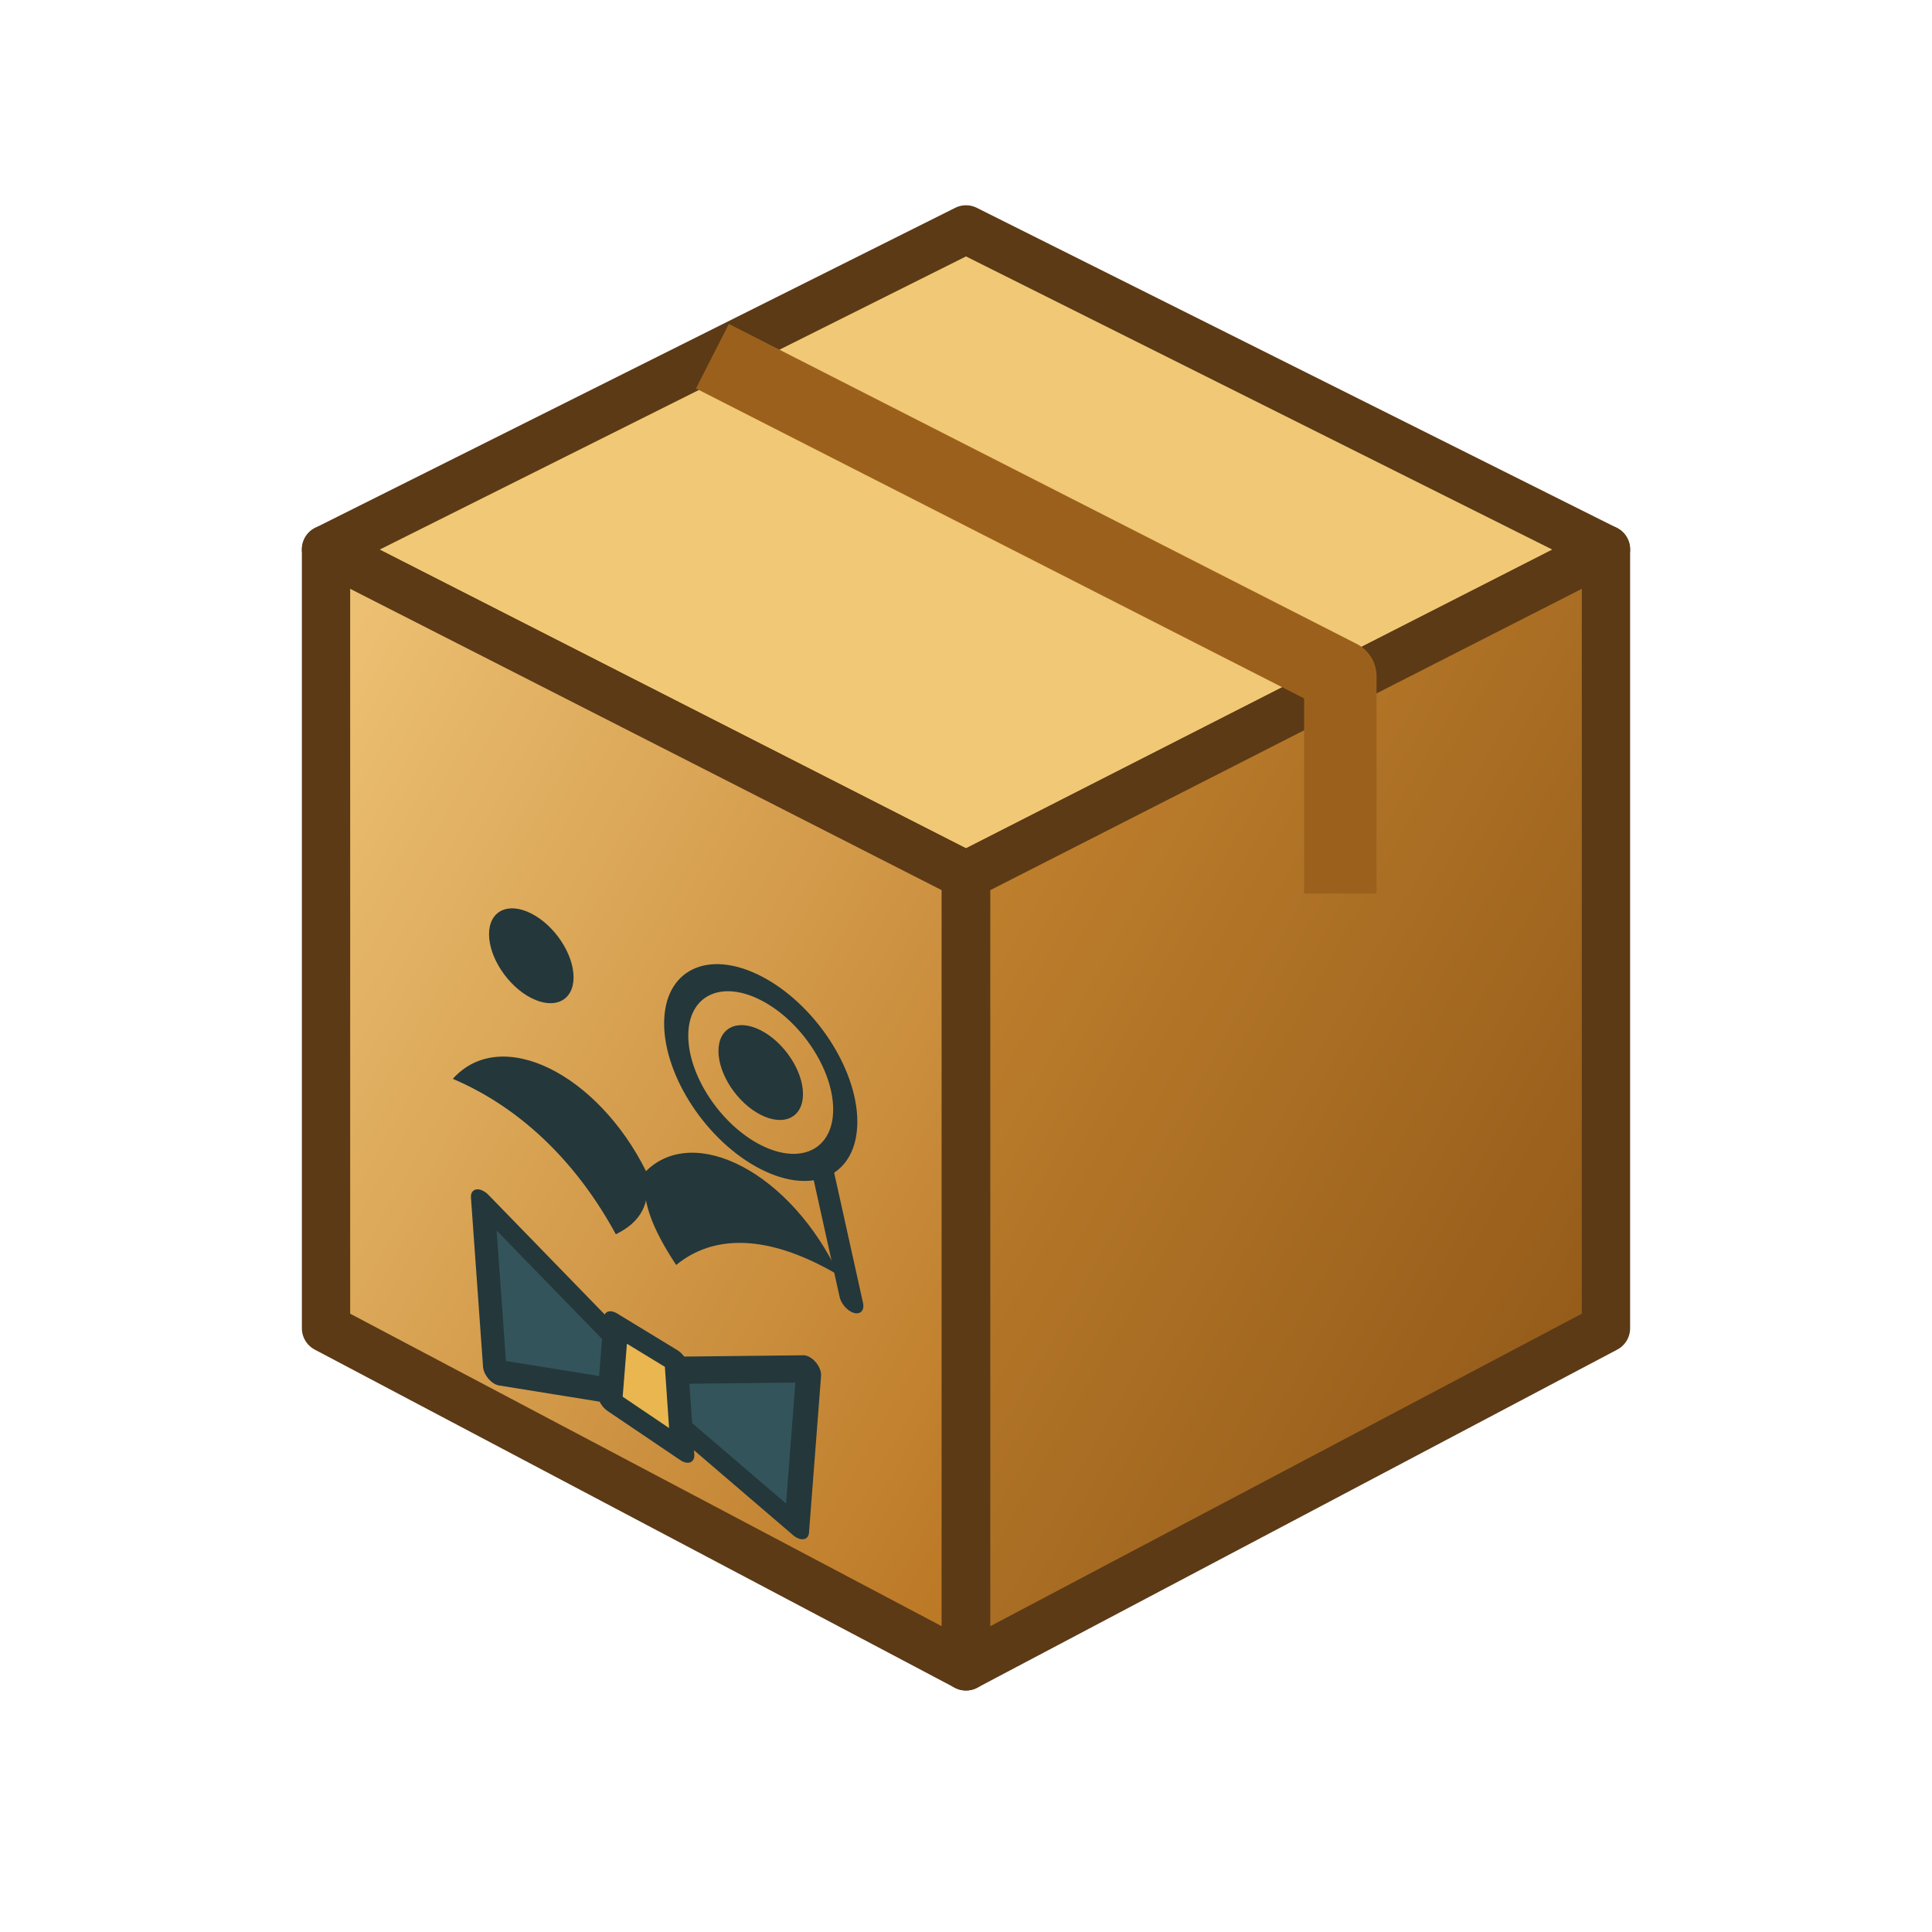
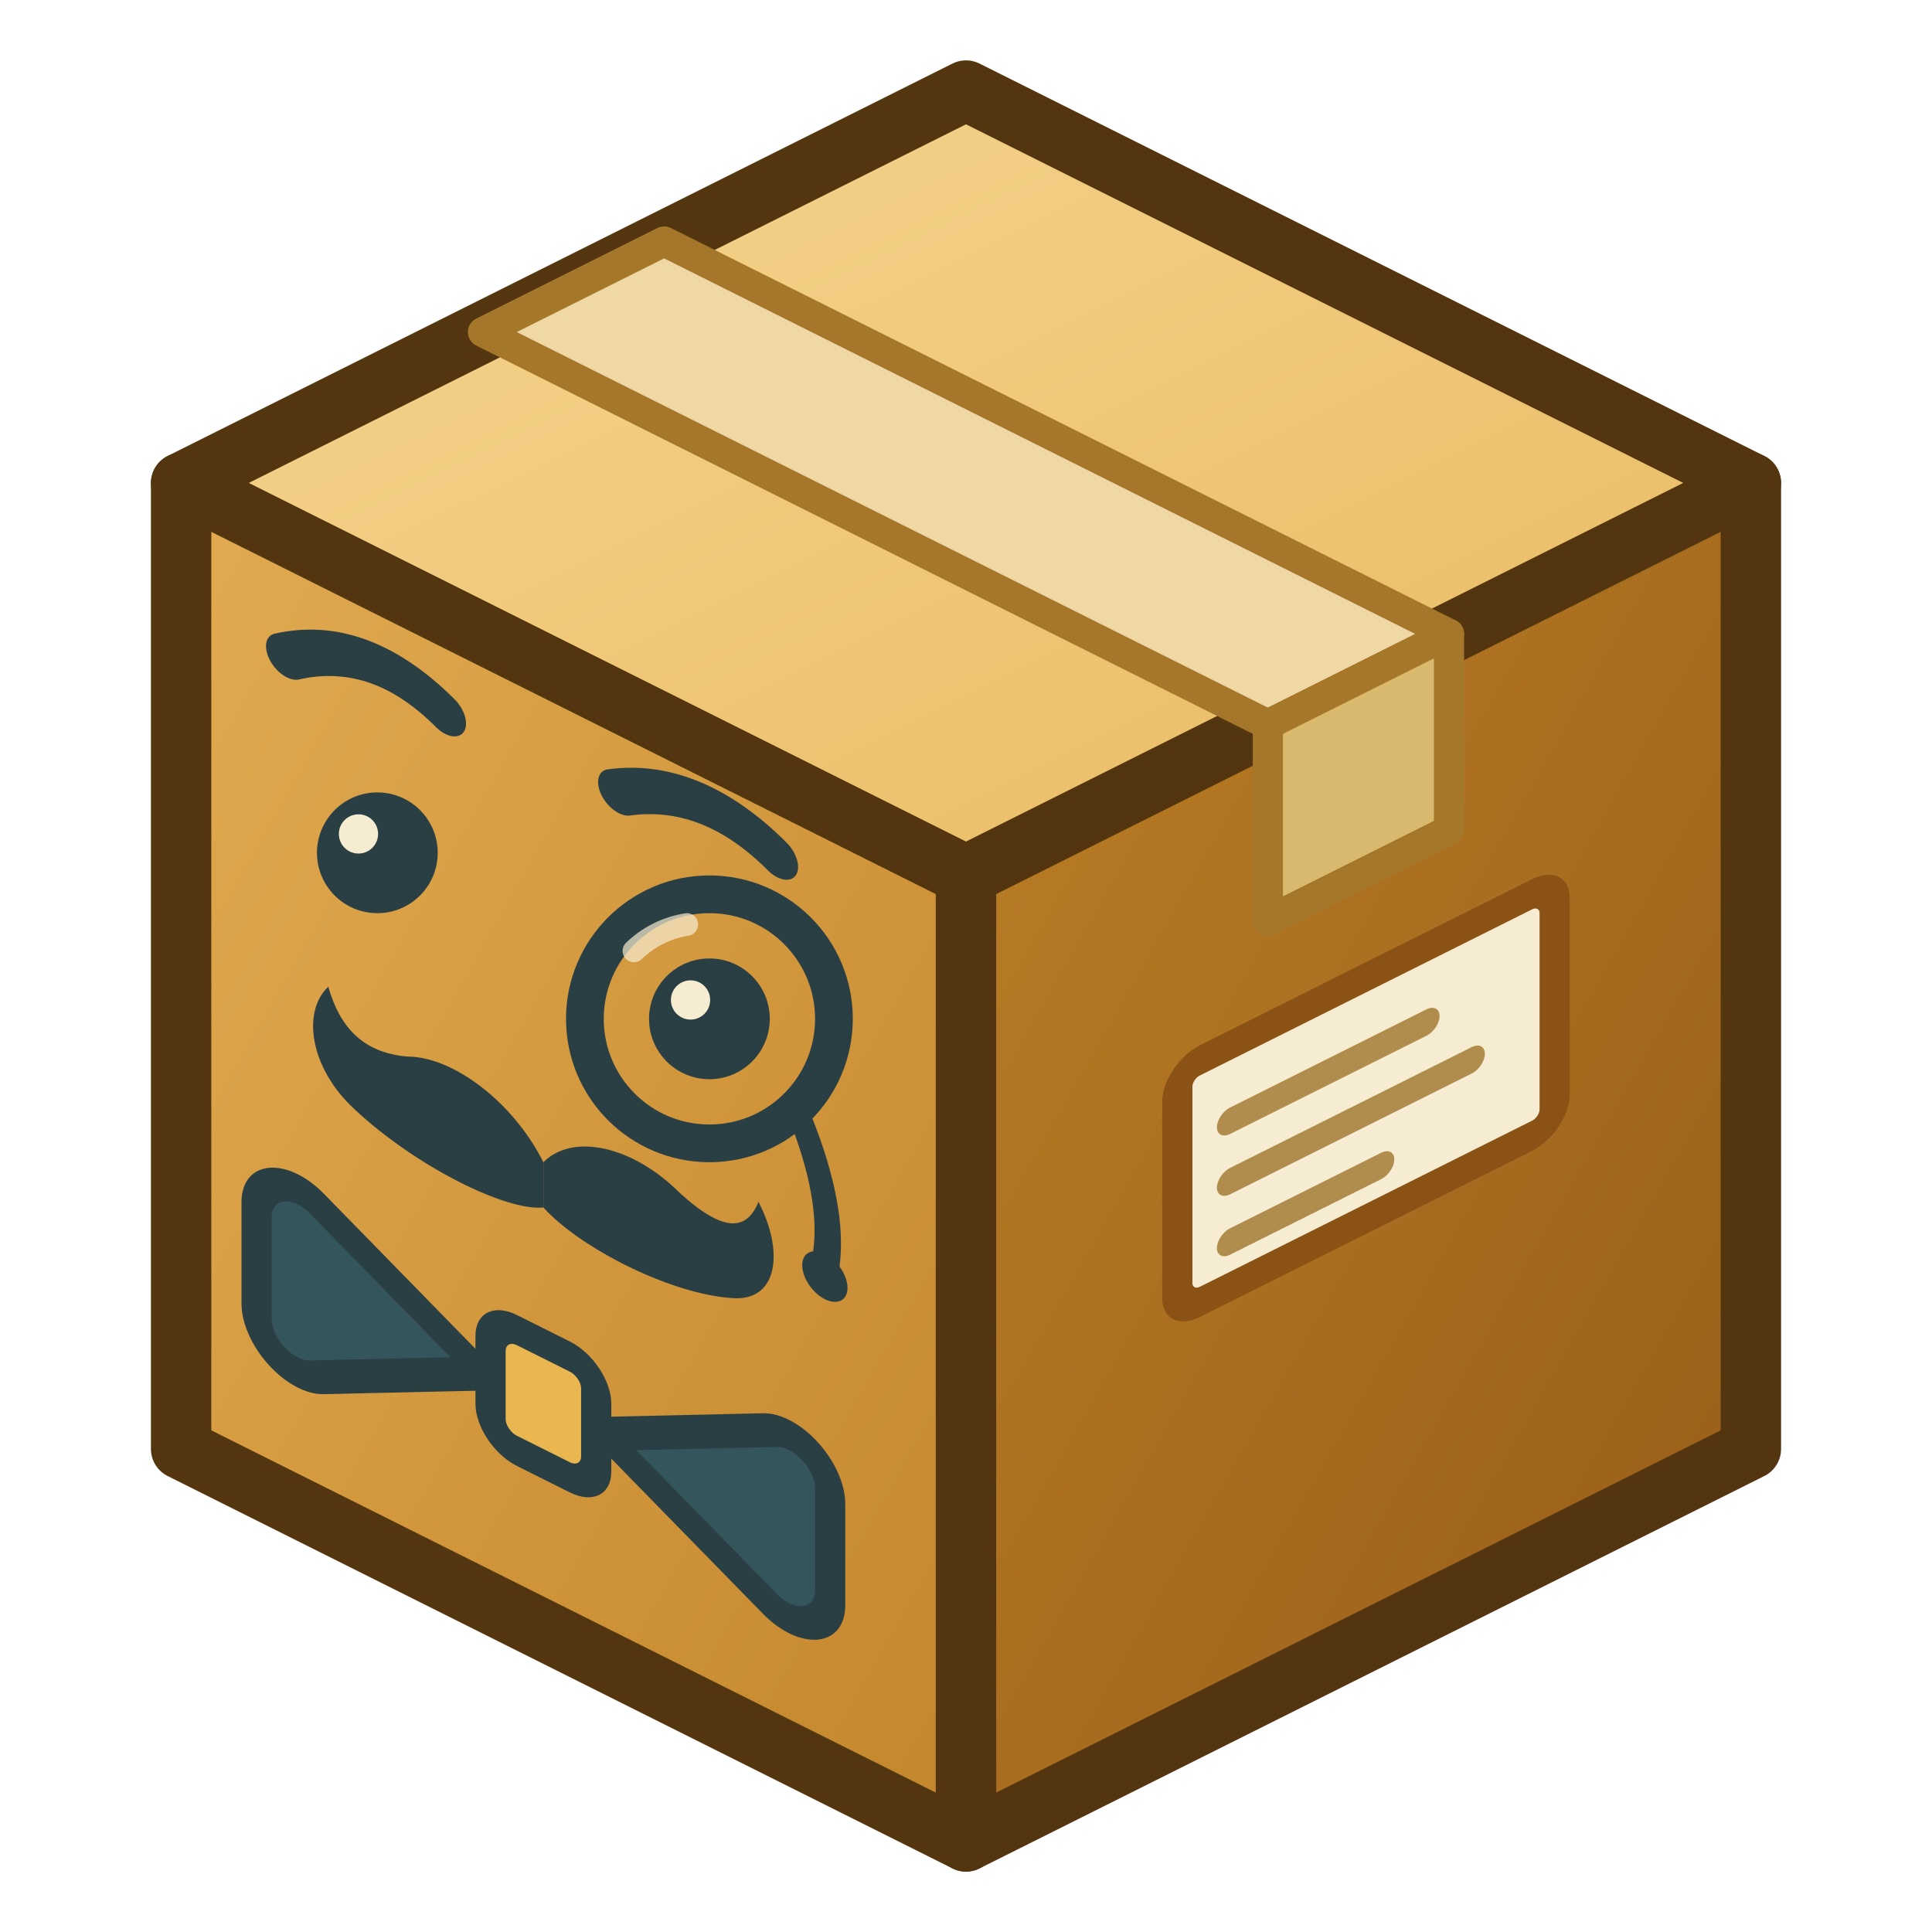
- <svg xmlns="http://www.w3.org/2000/svg" viewBox="0 0 320 320" role="img" aria-labelledby="title description">
+ <svg xmlns="http://www.w3.org/2000/svg" viewBox="32 28 256 256" role="img" aria-labelledby="title description">
  <defs>
-     <linearGradient id="box" x1="0" y1="0" x2="1" y2="1">
-       <stop offset="0" stop-color="#efc477" />
-       <stop offset="1" stop-color="#b97522" />
+     <linearGradient id="top" x1="0" y1="0" x2="1" y2="1">
+       <stop offset="0" stop-color="#f6d693" />
+       <stop offset="1" stop-color="#e8b95f" />
    </linearGradient>
-     <linearGradient id="side" x1="0" y1="0" x2="1" y2="1">
-       <stop offset="0" stop-color="#c98932" />
-       <stop offset="1" stop-color="#8a5215" />
+     <linearGradient id="left" x1="0" y1="0" x2="1" y2="1">
+       <stop offset="0" stop-color="#e2ab51" />
+       <stop offset="1" stop-color="#c4862c" />
+     </linearGradient>
+     <linearGradient id="right" x1="0" y1="0" x2="1" y2="1">
+       <stop offset="0" stop-color="#bd7f26" />
+       <stop offset="1" stop-color="#955c19" />
    </linearGradient>
  </defs>
-   <path d="M54 91 160 38l106 53-106 54z" fill="#f1c875" stroke="#5c3a16" stroke-linejoin="round" stroke-width="8" />
-   <path d="m54 91 106 54v131L54 220z" fill="url(#box)" stroke="#5c3a16" stroke-linejoin="round" stroke-width="8" />
-   <path d="m266 91-106 54v131l106-56z" fill="url(#side)" stroke="#5c3a16" stroke-linejoin="round" stroke-width="8" />
-   <path d="M160 145v131" fill="none" stroke="#5c3a16" stroke-width="8" />
-   <path d="m118 59 104 53v36" fill="none" stroke="#9b611c" stroke-linejoin="round" stroke-width="12" />
-   <g transform="matrix(1 .509 0 1 54 91)" stroke="#24373b" stroke-linecap="round" stroke-linejoin="round">
-     <circle cx="34" cy="50" r="7" fill="#24373b" stroke="none" />
-     <circle cx="72" cy="50" r="7" fill="#24373b" stroke="none" />
-     <circle cx="72" cy="50" r="14" fill="none" stroke-width="4" />
-     <path d="m82 60 5 20" fill="none" stroke-width="4" />
-     <path d="M53 76c-8-12-24-12-32 1 12-1 21 4 27 12 4-4 6-8 5-13Z" fill="#24373b" stroke="none" />
-     <path d="M53 76c8-12 24-12 32 1-12-1-21 4-27 12-4-4-6-8-5-13Z" fill="#24373b" stroke="none" />
-     <path d="m51 108-25-13 2 27 23-8Z" fill="#34545b" stroke-width="4" />
-     <path d="m55 108 25-13-2 27-23-8Z" fill="#34545b" stroke-width="4" />
-     <path d="m48 104 10 1 1 14-12-2Z" fill="#e9b650" stroke-width="4" />
+   <path d="M160 40 264 92 160 144 56 92Z" fill="url(#top)" stroke="#53350f" stroke-linejoin="round" stroke-width="8" />
+   <path d="M56 92 160 144V272L56 220Z" fill="url(#left)" stroke="#53350f" stroke-linejoin="round" stroke-width="8" />
+   <path d="M264 92 160 144V272L264 220Z" fill="url(#right)" stroke="#53350f" stroke-linejoin="round" stroke-width="8" />
+   <path d="M120 60 224 112 200 124 96 72Z" fill="#efd8a4" stroke="#a5772b" stroke-width="4" stroke-linejoin="round" />
+   <path d="M224 112v26l-24 12v-26z" fill="#d8b96e" stroke="#a5772b" stroke-width="4" stroke-linejoin="round" />
+   <g transform="translate(160,144) matrix(1 -.5 0 1 0 0)">
+     <rect x="28" y="40" width="50" height="32" rx="3" fill="#f6ecd2" stroke="#8a5215" stroke-width="4" />
+     <path d="M35 50h26M35 58h32M35 66h20" fill="none" stroke="#b08d4d" stroke-width="3.5" stroke-linecap="round" />
+   </g>
+   <g transform="translate(108,182) matrix(1 .5 0 1 0 0)">
+     <path d="M-38 -48q11 -8 21 -3" fill="none" stroke="#2a3f44" stroke-width="5.5" stroke-linecap="round" />
+     <path d="M6 -52q11 -7 21 -2" fill="none" stroke="#2a3f44" stroke-width="5.5" stroke-linecap="round" />
+     <g transform="translate(-26,-28) matrix(1 -.5 0 1 0 0)">
+       <circle r="8" fill="#2a3f44" />
+       <circle cx="-2.5" cy="-2.5" r="2.6" fill="#f6ecd2" />
+     </g>
+     <g transform="translate(18,-28) matrix(1 -.5 0 1 0 0)">
+       <circle r="8" fill="#2a3f44" />
+       <circle cx="-2.5" cy="-2.5" r="2.6" fill="#f6ecd2" />
+       <circle r="16.5" fill="none" stroke="#2a3f44" stroke-width="5" />
+       <path d="M-10 -9a13 13 0 0 1 7 -3.5" fill="none" stroke="#f6ecd2" stroke-width="3" stroke-linecap="round" opacity=".7" />
+     </g>
+     <path d="M30 -21Q34.5 -12 33.5 -4" fill="none" stroke="#2a3f44" stroke-width="3.5" stroke-linecap="round" />
+     <circle cx="33.3" cy="-1.5" r="3" fill="#2a3f44" />
+     <g fill="#2a3f44">
+       <path d="M-4 2 C0 -4 8 -6 14 -3 C20 -.5 23 -2.5 24.5 -7 C28 -2 27 5 21 7.5 C13 11 1 11 -4 8 Z" />
+       <path d="M-4 2 C-8 -4 -16 -6 -22 -3 C-28 -.5 -31 -2.5 -32.5 -7 C-36 -2 -35 5 -29 7.5 C-21 11 -9 11 -4 8 Z" />
+     </g>
+     <path d="M-12 34 -34 22.5c-3.6-1.9-8 .7-8 4.8v13.4c0 4.1 4.4 6.7 8 4.8L-12 34Z" fill="#35555c" stroke="#2a3f44" stroke-width="4" stroke-linejoin="round" />
+     <path d="M4 34 26 22.5c3.6-1.9 8 .7 8 4.8v13.4c0 4.1-4.4 6.7-8 4.8L4 34Z" fill="#35555c" stroke="#2a3f44" stroke-width="4" stroke-linejoin="round" />
+     <rect x="-11" y="26" width="14" height="16" rx="3.5" fill="#e9b650" stroke="#2a3f44" stroke-width="4" />
  </g>
</svg>
